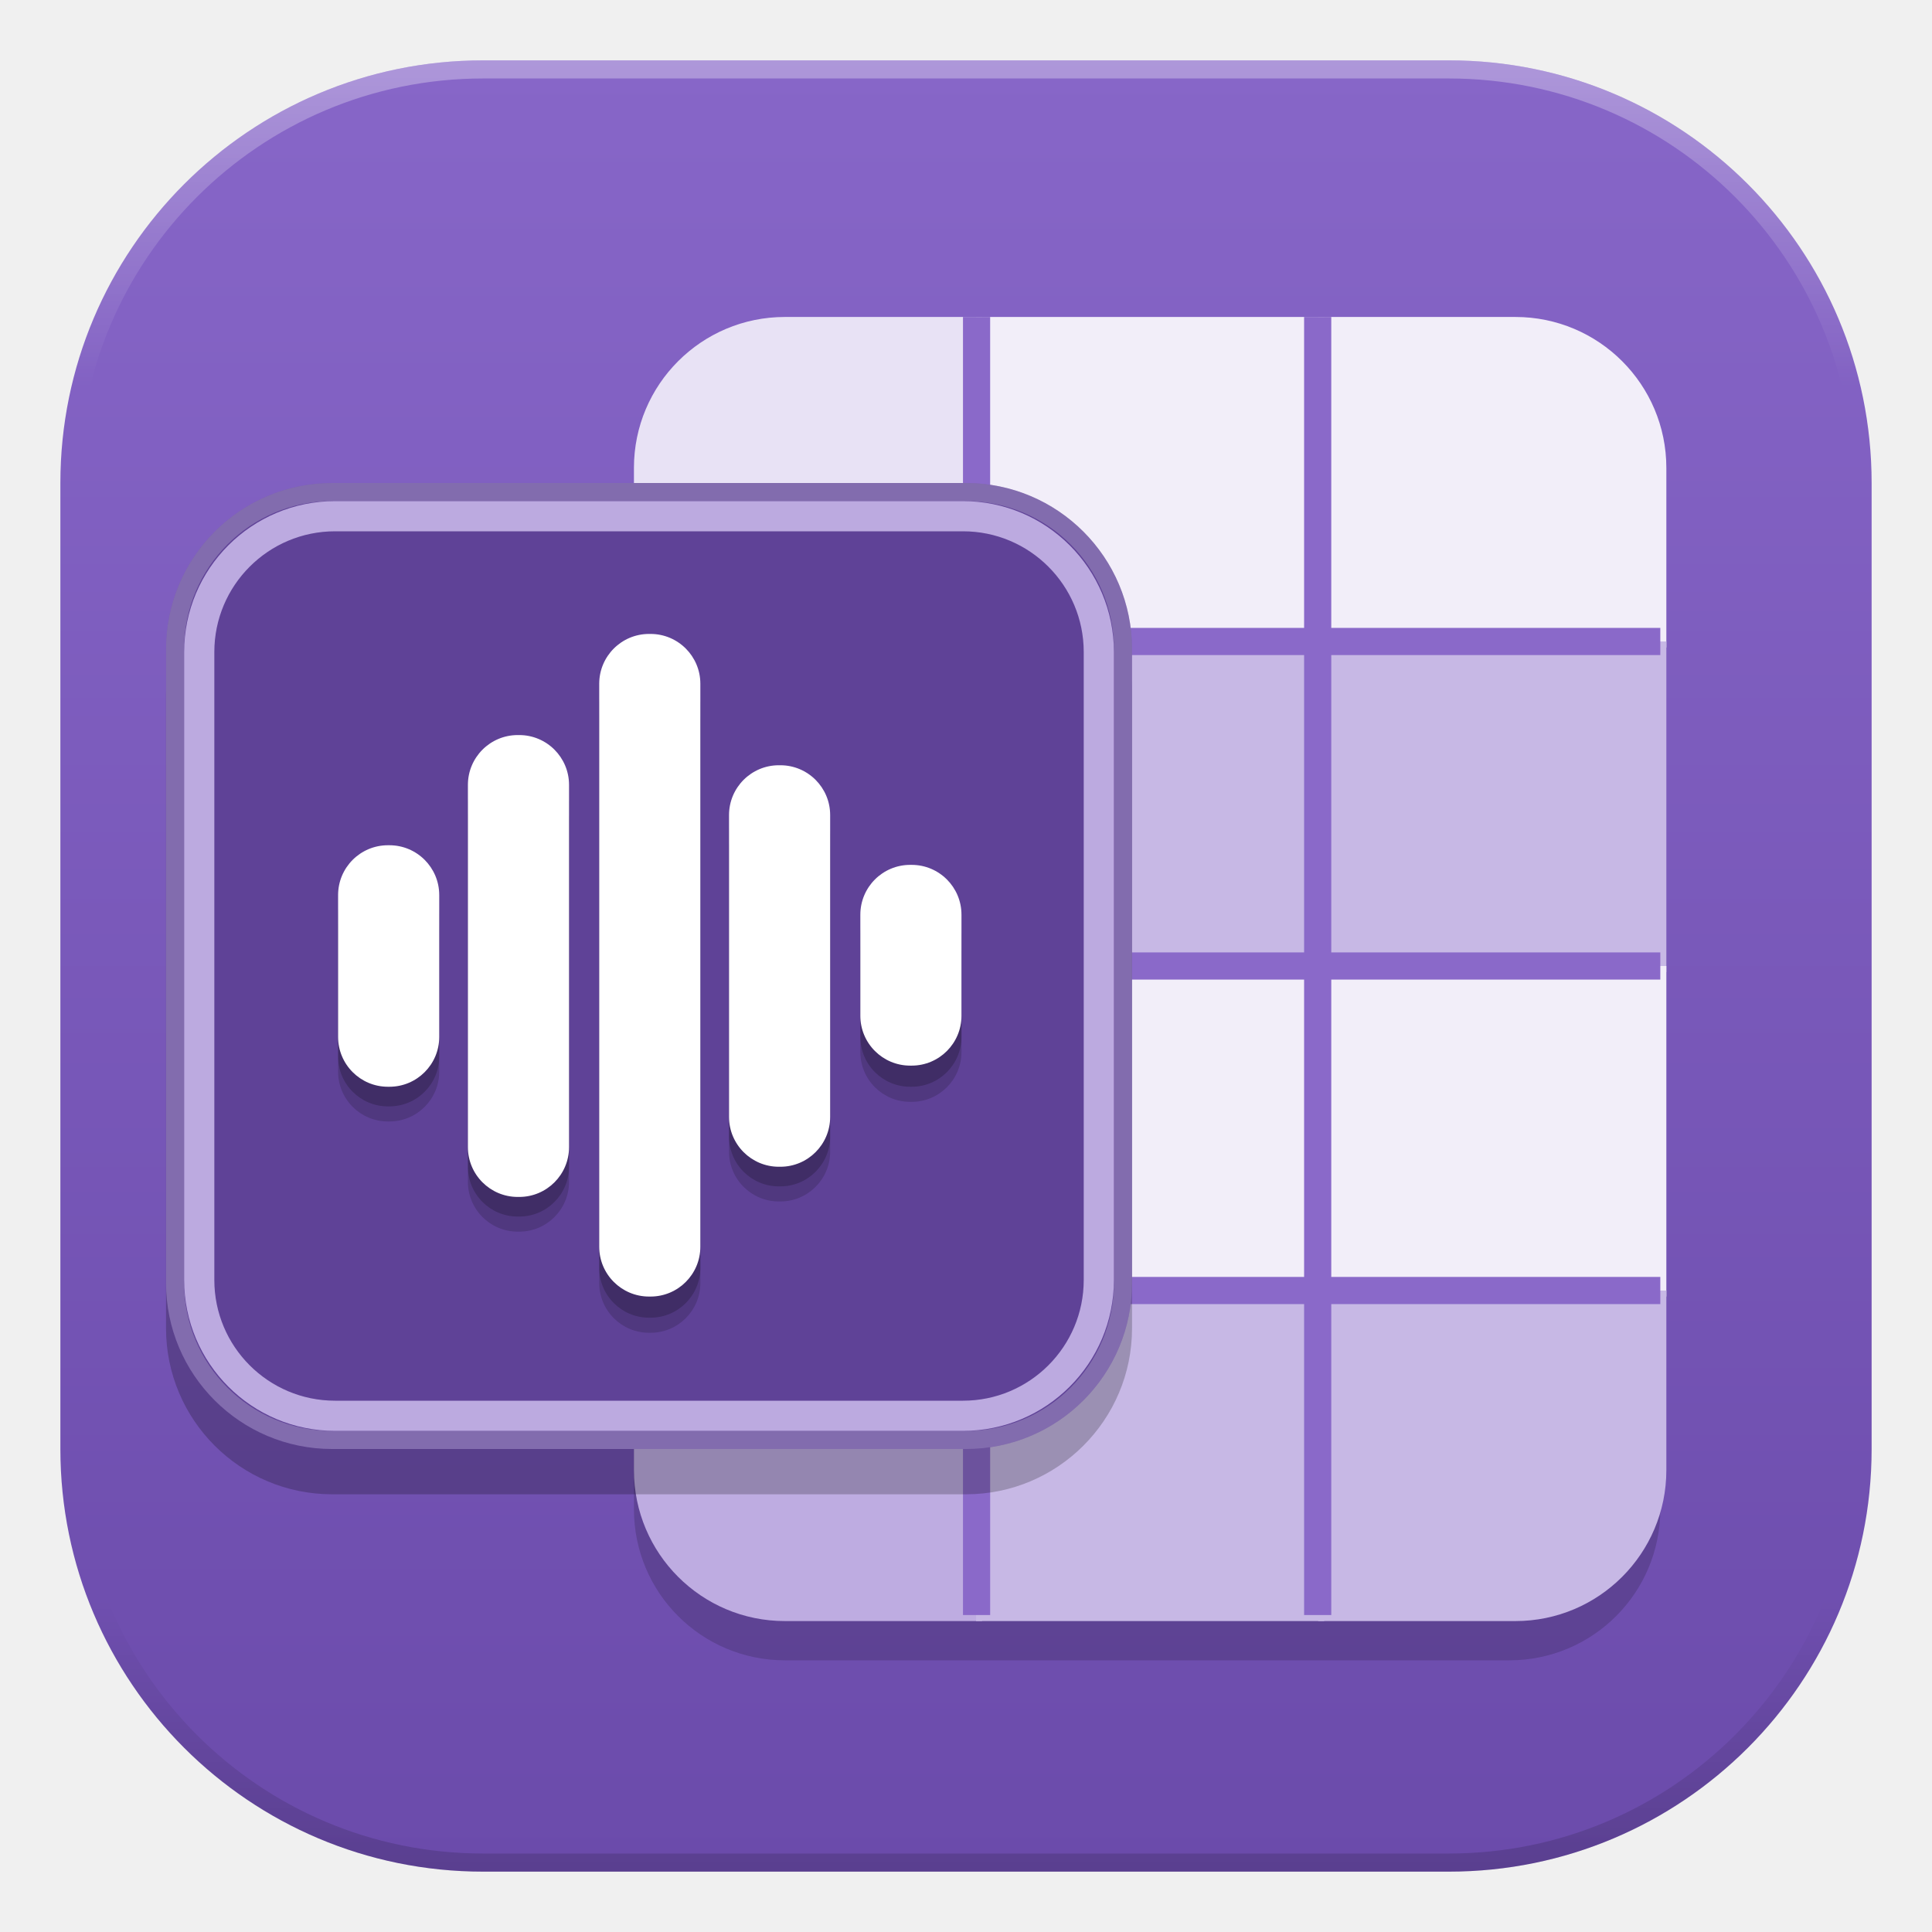
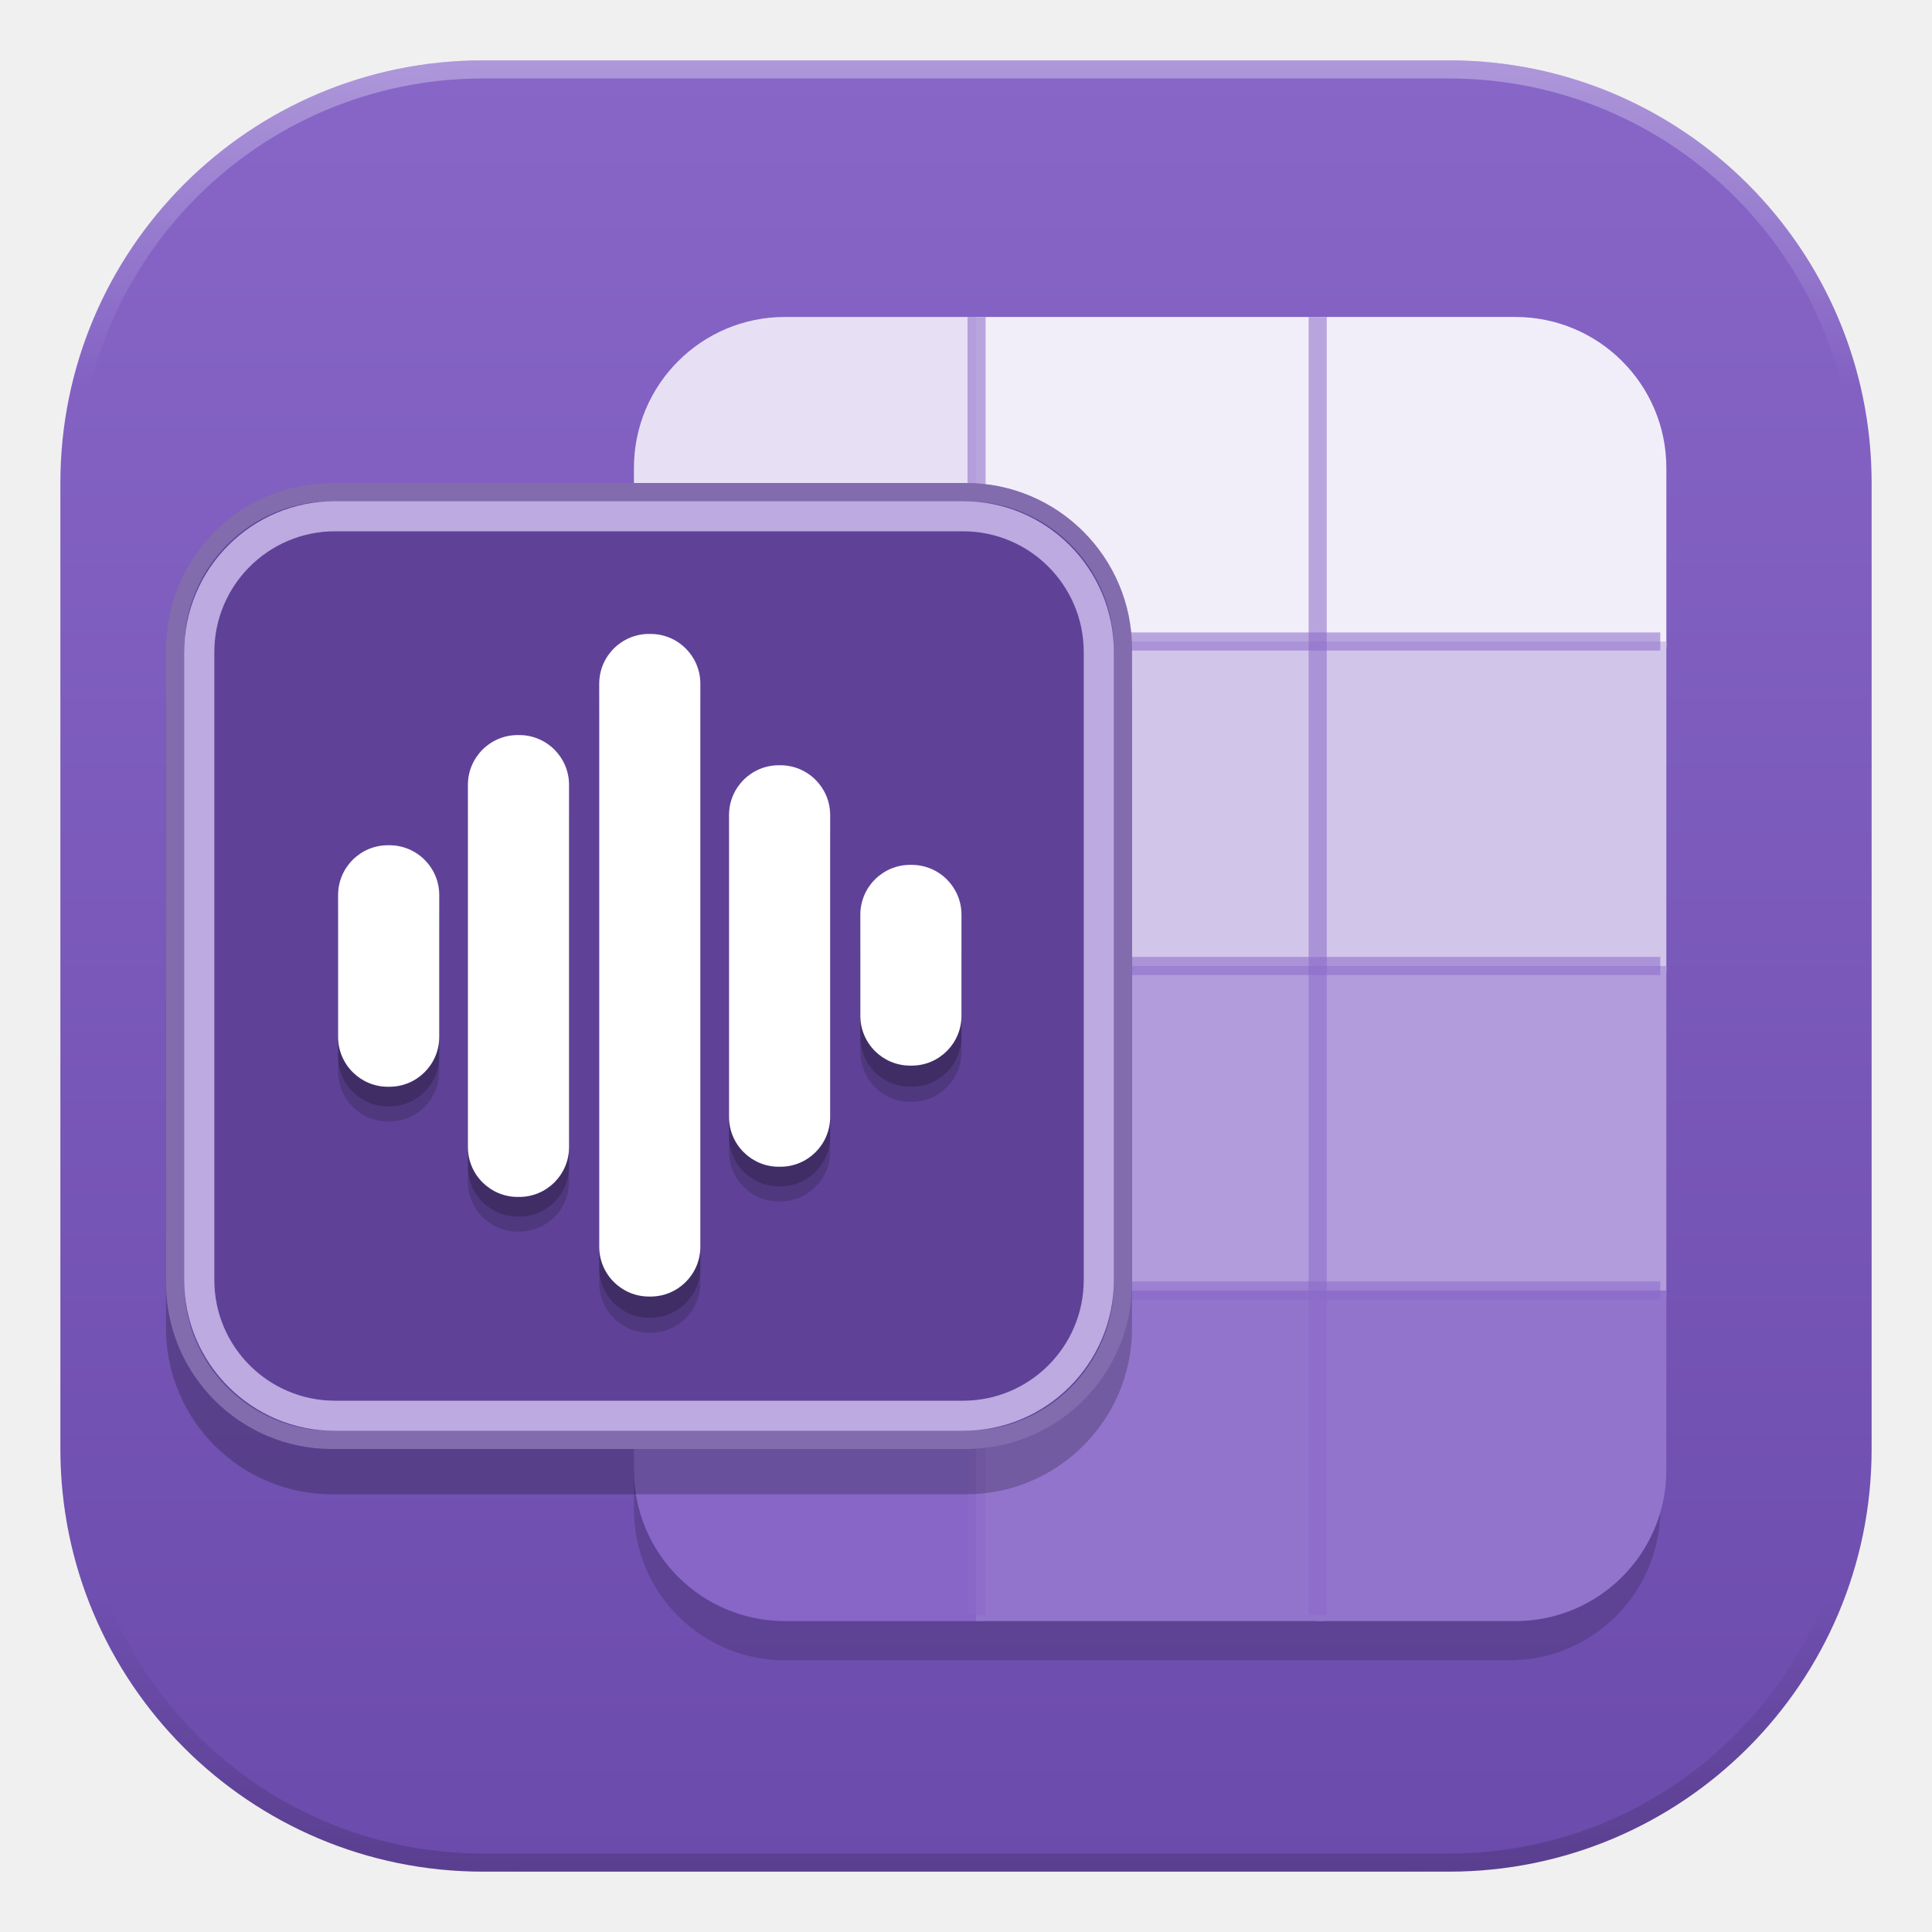
<svg xmlns="http://www.w3.org/2000/svg" viewBox="0 0 128 128">
  <defs>
    <linearGradient id="base" x1="0" y1="0" x2="0" y2="1">
      <stop offset="0" stop-color="#8766C8" />
      <stop offset="1" stop-color="#6B4BAB" />
    </linearGradient>
    <linearGradient id="edge" x1="0" y1="0" x2="0" y2="1">
      <stop offset="0" stop-color="#FFFFFF" stop-opacity=".32" />
      <stop offset=".18" stop-color="#FFFFFF" stop-opacity="0" />
      <stop offset=".85" stop-color="#000" stop-opacity="0" />
      <stop offset="1" stop-color="#000" stop-opacity=".16" />
    </linearGradient>
  </defs>
  <rect x="6" y="8" width="116" height="116" rx="29" fill="#000" opacity=".10" />
  <rect x="4" y="4" width="120" height="120" rx="28" fill="url(#base)" />
  <rect x="4.6" y="4.6" width="118.8" height="118.8" rx="27.4" fill="none" stroke="url(#edge)" stroke-width="1.2" />
  <rect x="42" y="21" width="68" height="86" rx="10" fill="#000" opacity=".16" transform="translate(0 3)" />
-   <path d="M52.0 21.0H65.067V42.9H42.0V31.0A10 10 0 0 1 52.0 21.0Z" fill="#E8E2F5" />
+   <path d="M52.0 21.0H65.067V42.9H42.0V31.0A10 10 0 0 1 52.0 21.0Z" fill="#E7E0F4" />
  <path d="M64.667 21.0H87.733V42.9H64.667V21.0Z" fill="#F2EEF9" />
  <path d="M87.333 21.0H100.4A10 10 0 0 1 110.4 31.0V42.9H87.333V21.0Z" fill="#F2EEF9" />
-   <path d="M42.0 42.5H65.067V64.4H42.0V42.5Z" fill="#BEACE1" />
-   <path d="M64.667 42.5H87.733V64.4H64.667V42.5Z" fill="#C7B8E5" />
-   <path d="M87.333 42.5H110.4V64.4H87.333V42.5Z" fill="#C7B8E5" />
-   <path d="M42.0 64.0H65.067V85.9H42.0V64.0Z" fill="#E8E2F5" />
-   <path d="M64.667 64.0H87.733V85.9H64.667V64.0Z" fill="#F2EEF9" />
-   <path d="M87.333 64.0H110.4V85.9H87.333V64.0Z" fill="#F2EEF9" />
-   <path d="M42.0 85.5H65.067V107.4H52.0A10 10 0 0 1 42.0 97.4V85.5Z" fill="#BEACE1" />
-   <path d="M64.667 85.5H87.733V107.4H64.667V85.5Z" fill="#C7B8E5" />
-   <path d="M87.333 85.5H110.4V97.4A10 10 0 0 1 100.4 107.4H87.333V85.5Z" fill="#C7B8E5" />
-   <rect x="42" y="41.6" width="68" height="1.8" fill="#8A69C9" />
-   <rect x="42" y="63.1" width="68" height="1.8" fill="#8A69C9" />
-   <rect x="42" y="84.6" width="68" height="1.8" fill="#8A69C9" />
-   <rect x="63.8" y="21" width="1.8" height="86" fill="#8A69C9" />
-   <rect x="86.4" y="21" width="1.8" height="86" fill="#8A69C9" />
+   <path d="M42.0 42.5H65.067V64.4H42.0V42.5Z" fill="#C7B8E5" />
+   <path d="M64.667 42.5H87.733V64.4H64.667V42.5Z" fill="#D2C5EA" />
+   <path d="M87.333 42.5H110.4V64.4H87.333V42.5Z" fill="#D2C5EA" />
+   <path d="M42.0 64.0H65.067V85.9H42.0V64.0Z" fill="#A78FD7" />
+   <path d="M64.667 64.0H87.733V85.9H64.667V64.0Z" fill="#B29CDC" />
+   <path d="M87.333 64.0H110.4V85.9H87.333V64.0Z" fill="#B29CDC" />
+   <path d="M42.0 85.5H65.067V107.4H52.0A10 10 0 0 1 42.0 97.4V85.5Z" fill="#8766C8" />
+   <path d="M64.667 85.5H87.733V107.4H64.667V85.5Z" fill="#9274CD" />
+   <path d="M87.333 85.5H110.4V97.4A10 10 0 0 1 100.4 107.4H87.333V85.5Z" fill="#9274CD" />
+   <rect x="42" y="41.9" width="68" height="1.2" fill="#8A69C9" opacity=".55" />
+   <rect x="42" y="63.4" width="68" height="1.2" fill="#8A69C9" opacity=".55" />
+   <rect x="42" y="84.9" width="68" height="1.2" fill="#8A69C9" opacity=".55" />
+   <rect x="64.1" y="21" width="1.2" height="86" fill="#8A69C9" opacity=".55" />
+   <rect x="86.7" y="21" width="1.2" height="86" fill="#8A69C9" opacity=".55" />
  <rect x="11" y="35" width="64" height="64" rx="11" fill="#000" opacity=".22" />
  <rect x="11" y="32" width="64" height="64" rx="11" fill="#5F4297" />
  <rect x="11.6" y="32.6" width="62.8" height="62.8" rx="10.4" fill="none" stroke="#FFFFFF" stroke-opacity=".22" stroke-width="1.2" />
  <rect x="13.2" y="34.2" width="59.6" height="59.6" rx="9" fill="none" stroke="#BCAAE0" stroke-width="2" />
  <g>
    <rect x="22.4" y="58.3" width="6.7" height="16.0" rx="3.3" fill="#000" opacity="0.16" />
    <rect x="31.0" y="51.0" width="6.7" height="30.6" rx="3.3" fill="#000" opacity="0.16" />
    <rect x="39.7" y="44.4" width="6.7" height="43.9" rx="3.3" fill="#000" opacity="0.16" />
    <rect x="48.3" y="53.0" width="6.7" height="26.6" rx="3.3" fill="#000" opacity="0.16" />
    <rect x="57.0" y="59.7" width="6.7" height="13.3" rx="3.3" fill="#000" opacity="0.16" />
    <rect x="22.4" y="57.3" width="6.7" height="16.0" rx="3.3" fill="#000" opacity="0.2" />
    <rect x="31.0" y="50.0" width="6.7" height="30.6" rx="3.3" fill="#000" opacity="0.2" />
    <rect x="39.7" y="43.4" width="6.7" height="43.9" rx="3.3" fill="#000" opacity="0.2" />
    <rect x="48.3" y="52.0" width="6.7" height="26.6" rx="3.3" fill="#000" opacity="0.2" />
    <rect x="57.0" y="58.7" width="6.7" height="13.3" rx="3.3" fill="#000" opacity="0.2" />
    <rect x="22.4" y="56.0" width="6.7" height="16.0" rx="3.3" fill="#FFFFFF" opacity="1" />
    <rect x="31.0" y="48.7" width="6.7" height="30.6" rx="3.3" fill="#FFFFFF" opacity="1" />
    <rect x="39.7" y="42.0" width="6.7" height="43.9" rx="3.3" fill="#FFFFFF" opacity="1" />
    <rect x="48.3" y="50.7" width="6.7" height="26.6" rx="3.3" fill="#FFFFFF" opacity="1" />
    <rect x="57.0" y="57.3" width="6.7" height="13.3" rx="3.3" fill="#FFFFFF" opacity="1" />
  </g>
</svg>
